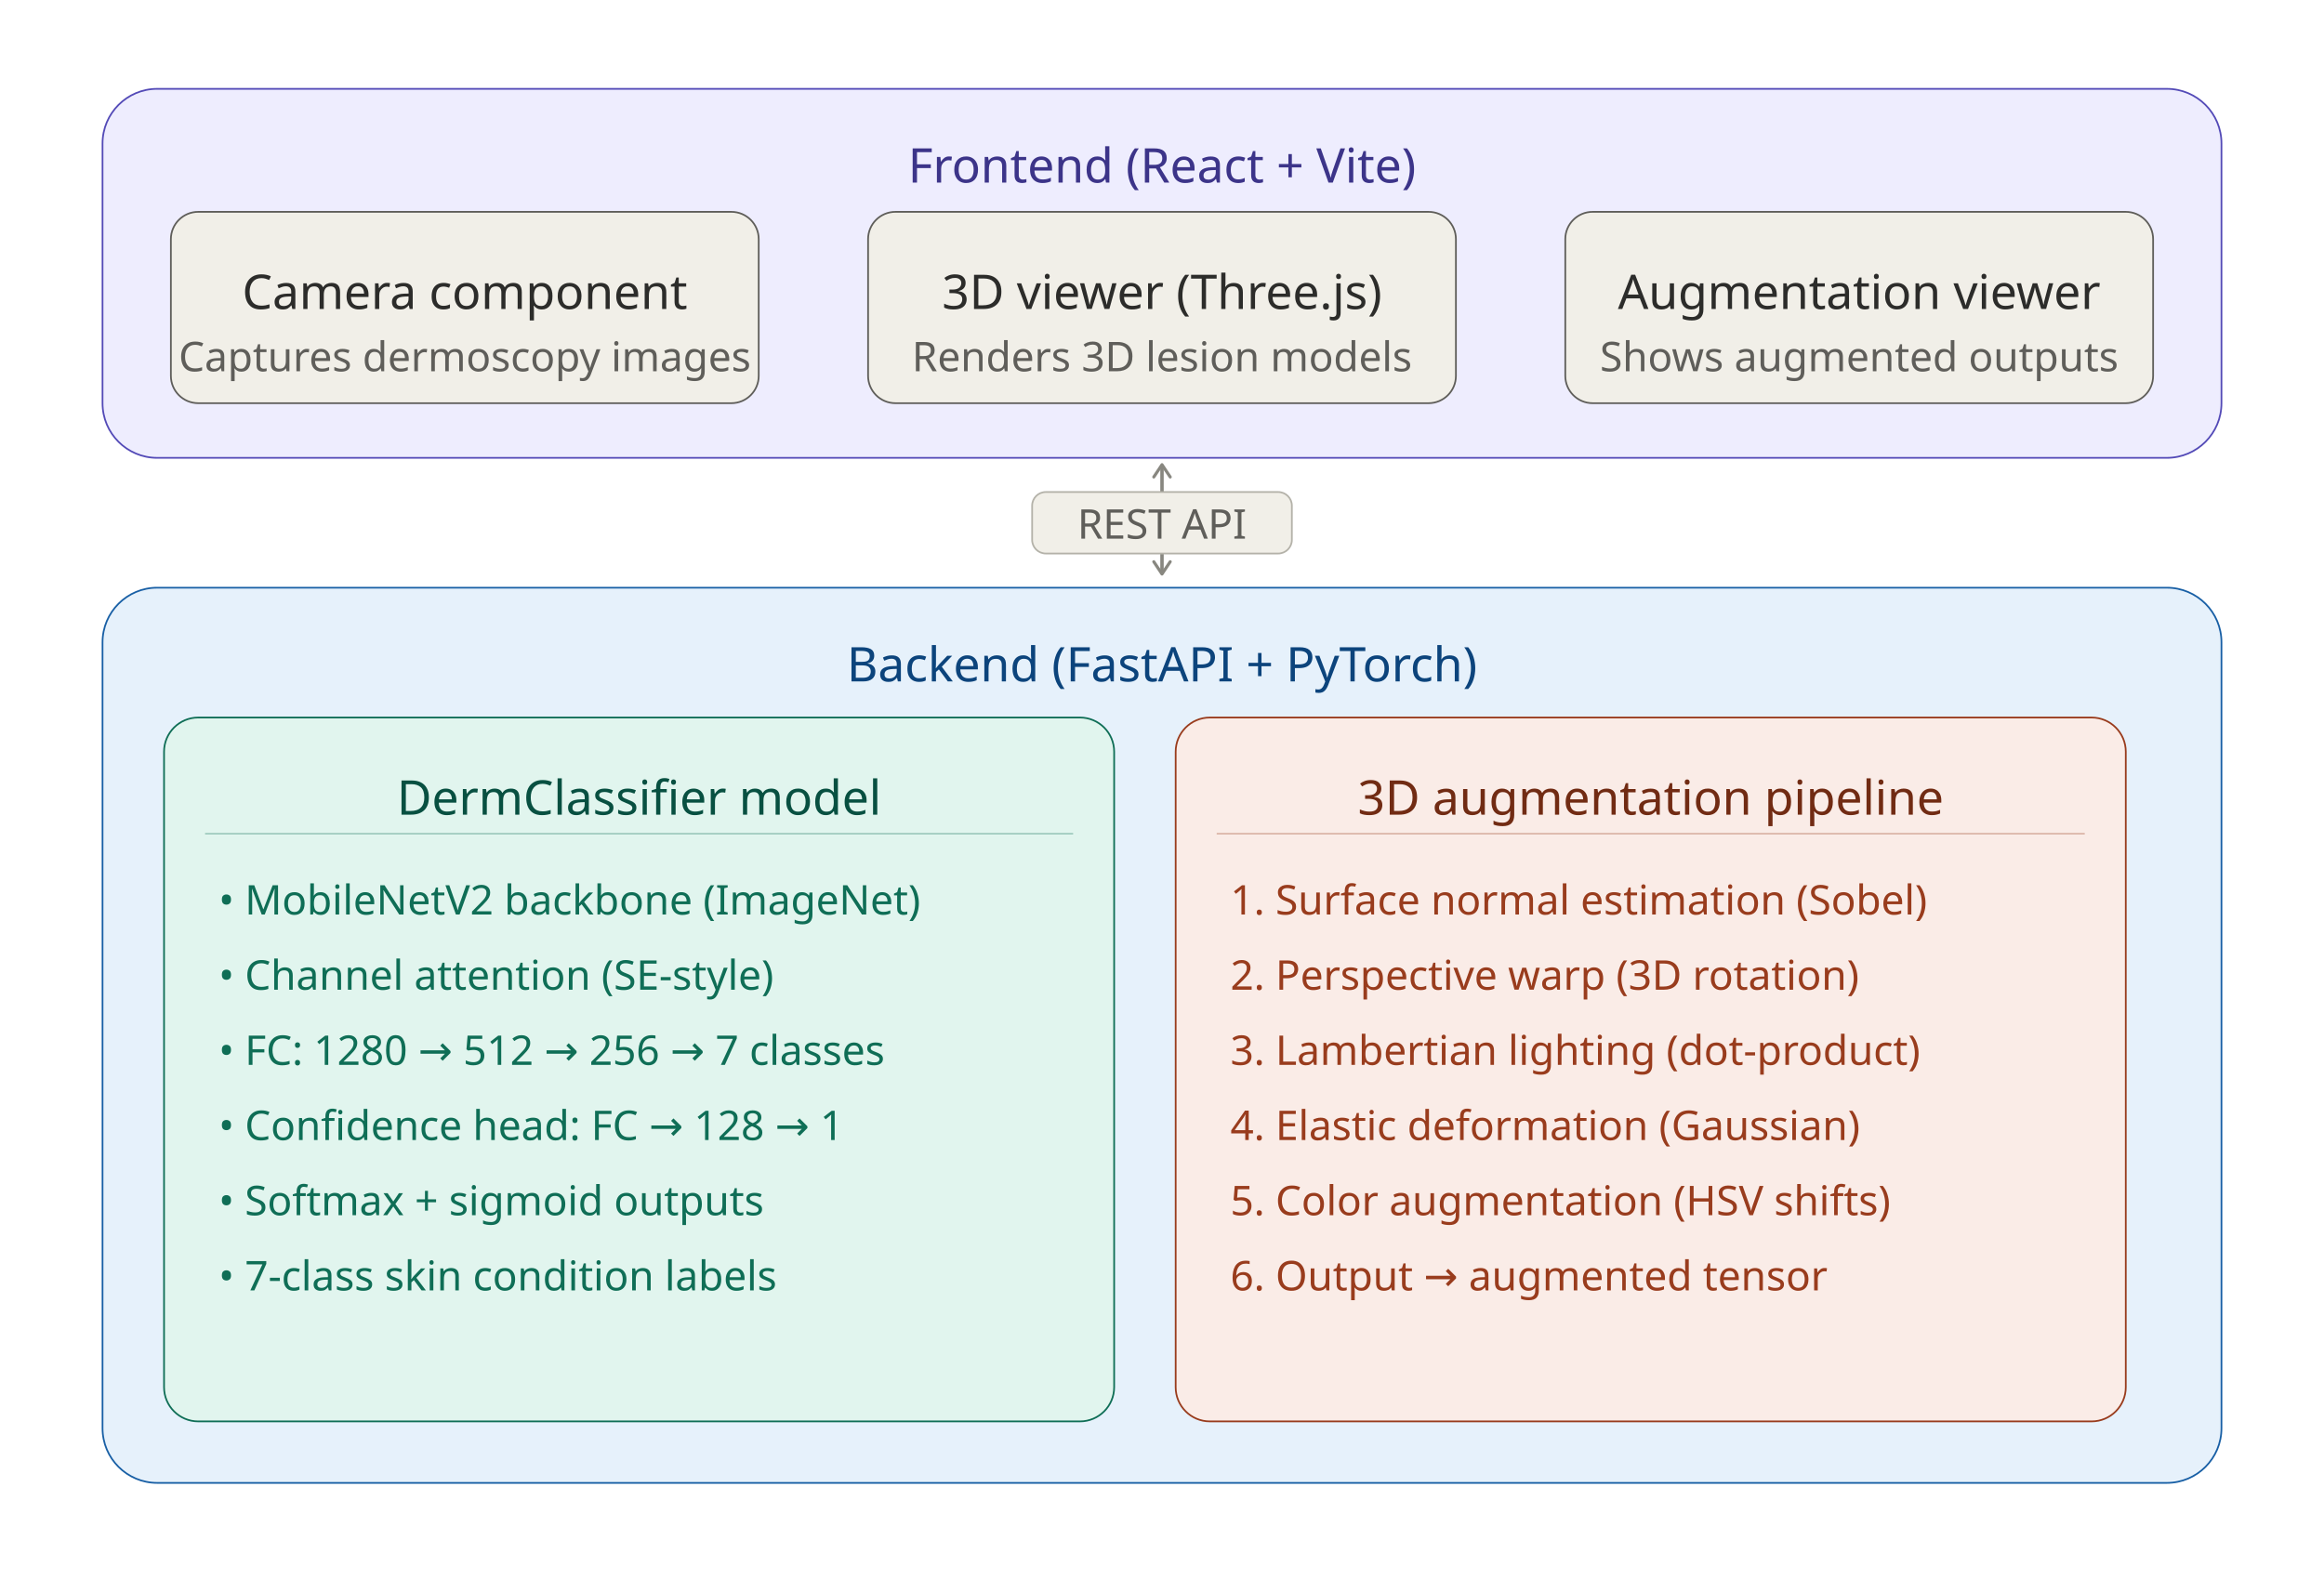
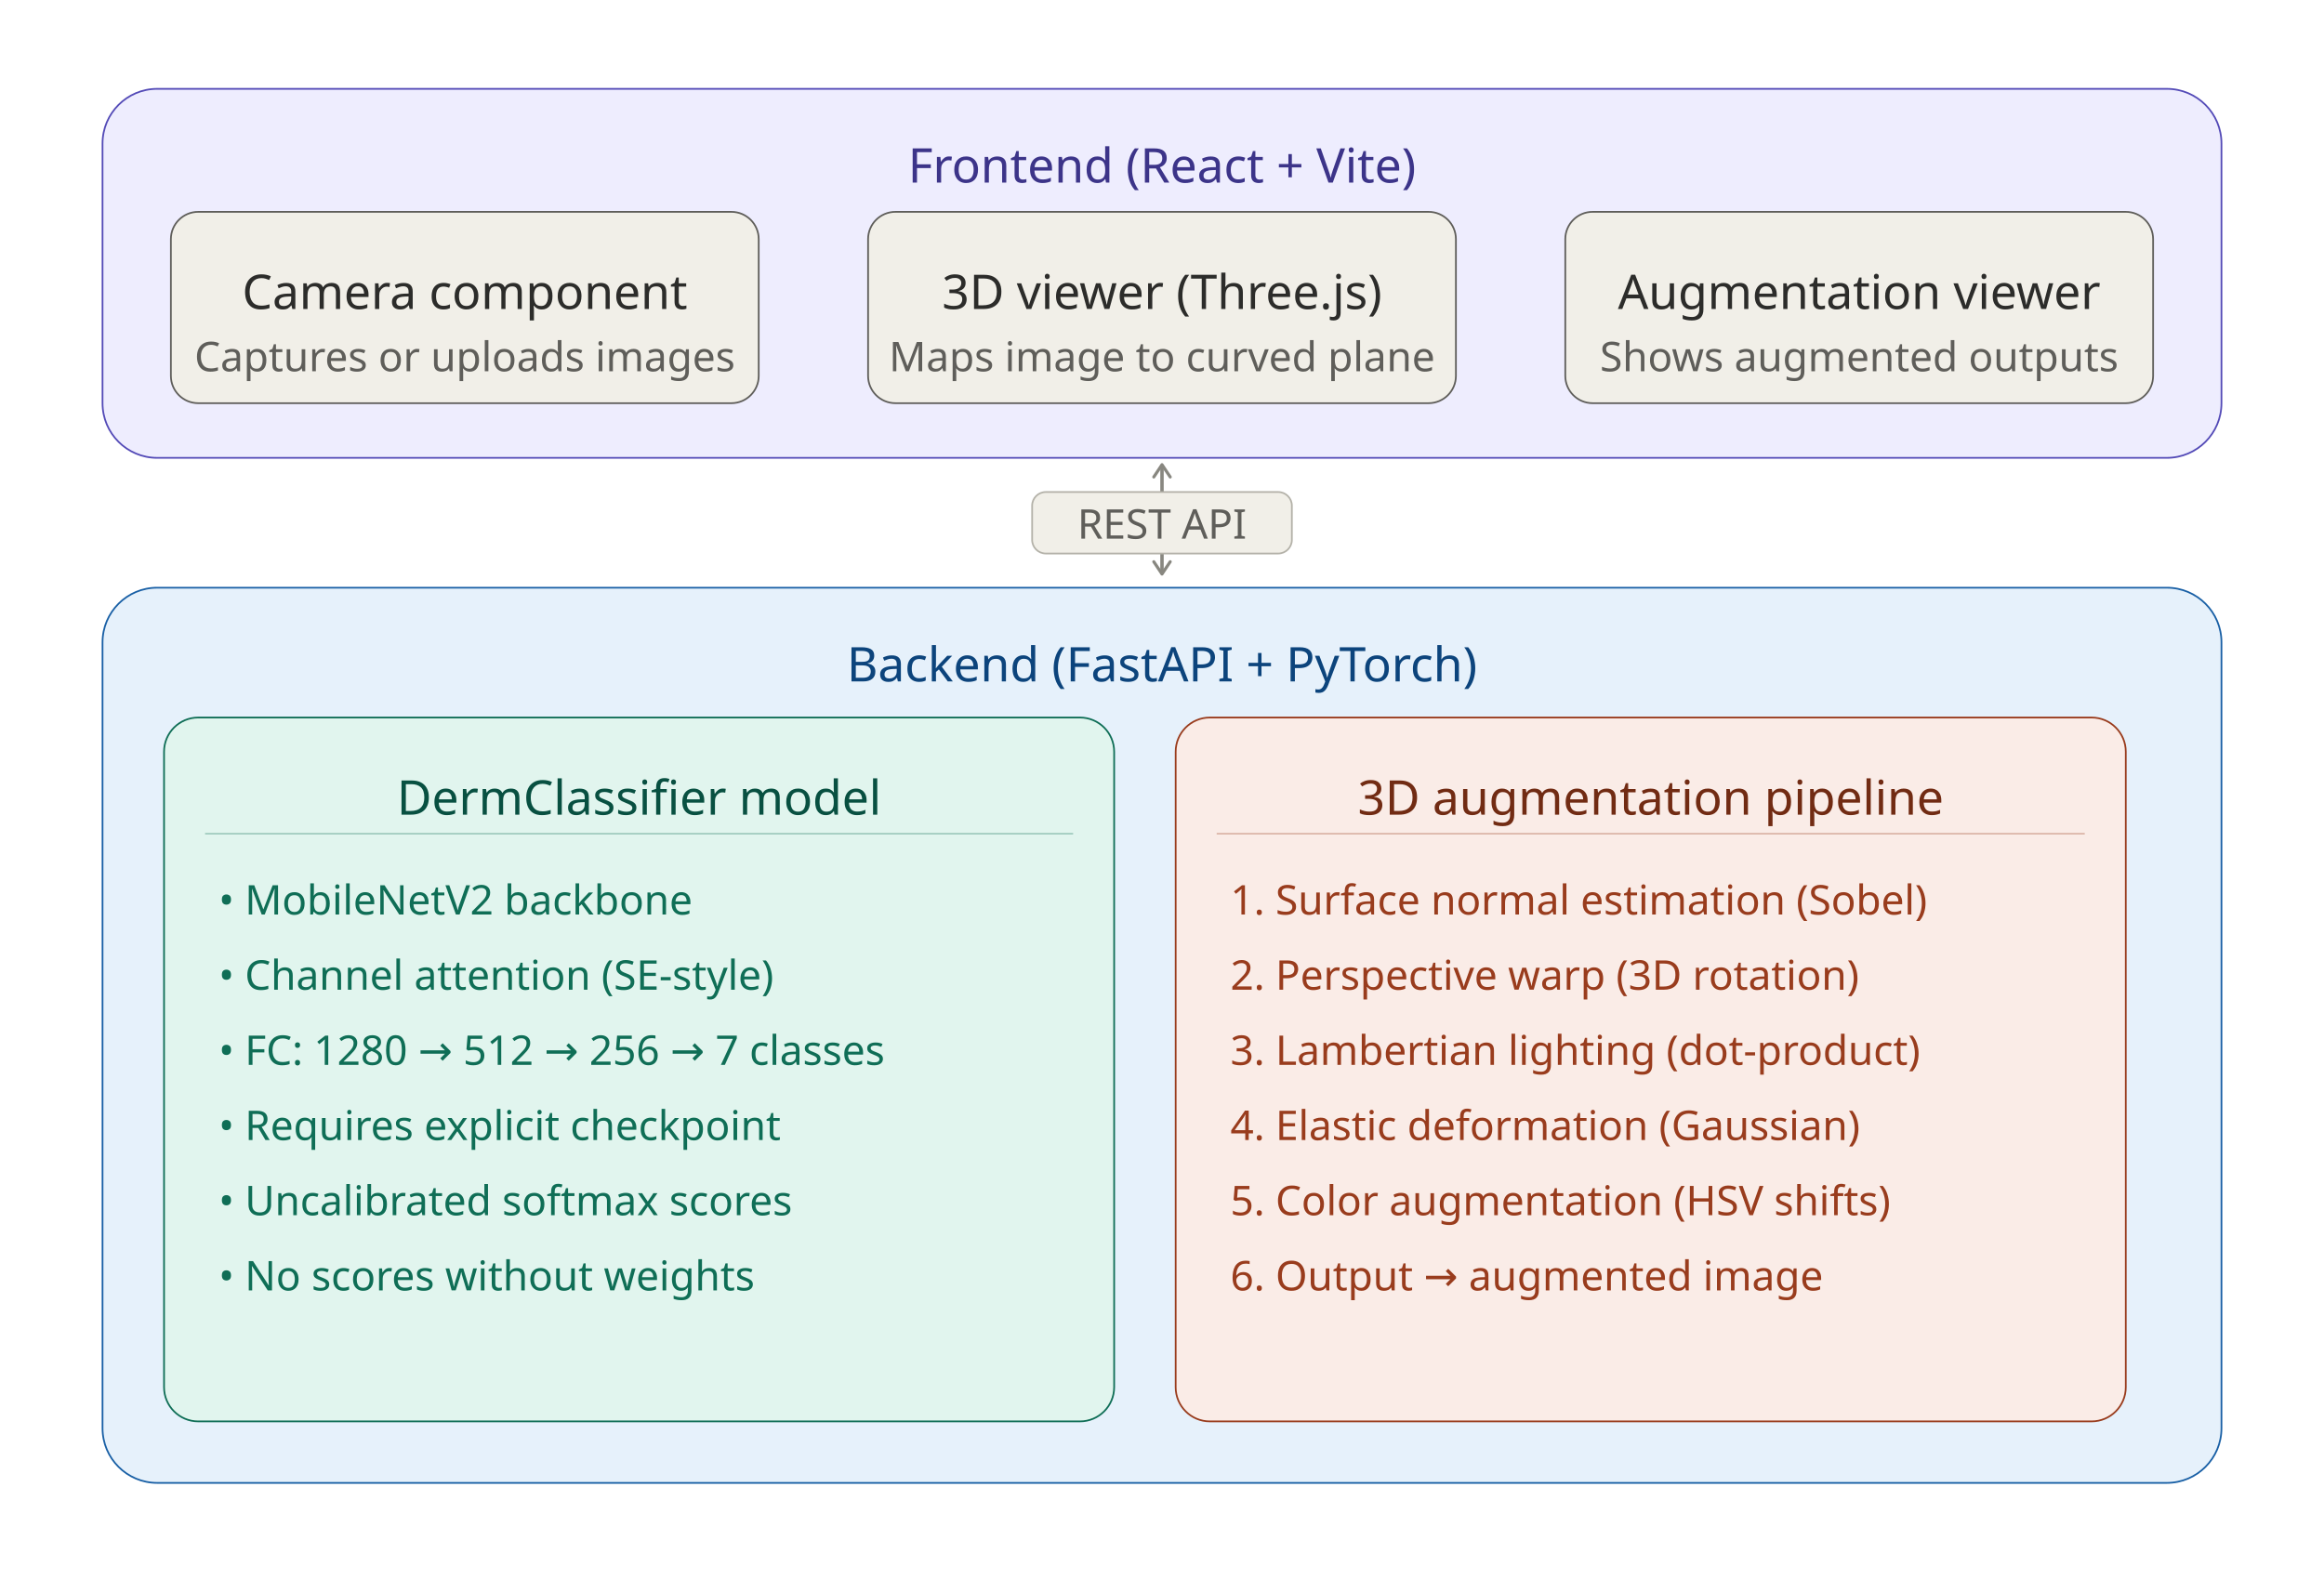
<svg xmlns="http://www.w3.org/2000/svg" width="100%" viewBox="0 0 680 462" font-family="sans-serif">
  <defs>
    <marker id="arrow" viewBox="0 0 10 10" refX="8" refY="5" markerWidth="6" markerHeight="6" orient="auto-start-reverse">
      <path d="M2 1L8 5L2 9" fill="none" stroke="#888780" stroke-width="1.5" stroke-linecap="round" stroke-linejoin="round" />
    </marker>
  </defs>
  <rect x="30" y="26" width="620" height="108" rx="16" fill="#EEEDFE" stroke="#534AB7" stroke-width="0.5" />
  <text x="340" y="48" text-anchor="middle" dominant-baseline="central" font-size="14" font-weight="500" fill="#3C3489">Frontend (React + Vite)</text>
  <rect x="50" y="62" width="172" height="56" rx="8" fill="#F1EFE8" stroke="#5F5E5A" stroke-width="0.5" />
  <text x="136" y="85" text-anchor="middle" dominant-baseline="central" font-size="14" font-weight="500" fill="#2C2C2A">Camera component</text>
-   <text x="136" y="104" text-anchor="middle" dominant-baseline="central" font-size="12" fill="#5F5E5A">Captures dermoscopy images</text>
+   <text x="136" y="104" text-anchor="middle" dominant-baseline="central" font-size="12" fill="#5F5E5A">Captures or uploads images</text>
  <rect x="254" y="62" width="172" height="56" rx="8" fill="#F1EFE8" stroke="#5F5E5A" stroke-width="0.5" />
  <text x="340" y="85" text-anchor="middle" dominant-baseline="central" font-size="14" font-weight="500" fill="#2C2C2A">3D viewer (Three.js)</text>
-   <text x="340" y="104" text-anchor="middle" dominant-baseline="central" font-size="12" fill="#5F5E5A">Renders 3D lesion models</text>
+   <text x="340" y="104" text-anchor="middle" dominant-baseline="central" font-size="12" fill="#5F5E5A">Maps image to curved plane</text>
  <rect x="458" y="62" width="172" height="56" rx="8" fill="#F1EFE8" stroke="#5F5E5A" stroke-width="0.5" />
  <text x="544" y="85" text-anchor="middle" dominant-baseline="central" font-size="14" font-weight="500" fill="#2C2C2A">Augmentation viewer</text>
  <text x="544" y="104" text-anchor="middle" dominant-baseline="central" font-size="12" fill="#5F5E5A">Shows augmented outputs</text>
  <line x1="340" y1="136" x2="340" y2="168" stroke="#888780" stroke-width="1" marker-end="url(#arrow)" marker-start="url(#arrow)" />
  <rect x="302" y="144" width="76" height="18" rx="4" fill="#F1EFE8" stroke="#B4B2A9" stroke-width="0.5" />
  <text x="340" y="153" text-anchor="middle" dominant-baseline="central" font-size="12" fill="#5F5E5A">REST API</text>
  <rect x="30" y="172" width="620" height="262" rx="16" fill="#E6F1FB" stroke="#185FA5" stroke-width="0.5" />
  <text x="340" y="194" text-anchor="middle" dominant-baseline="central" font-size="14" font-weight="500" fill="#0C447C">Backend (FastAPI + PyTorch)</text>
  <rect x="48" y="210" width="278" height="206" rx="10" fill="#E1F5EE" stroke="#0F6E56" stroke-width="0.5" />
  <text x="187" y="233" text-anchor="middle" dominant-baseline="central" font-size="14" font-weight="500" fill="#085041">DermClassifier model</text>
  <line x1="60" y1="244" x2="314" y2="244" stroke="#0F6E56" stroke-width="0.5" opacity="0.3" />
-   <text x="64" y="263" dominant-baseline="central" font-size="12" fill="#0F6E56">• MobileNetV2 backbone (ImageNet)</text>
+   <text x="64" y="263" dominant-baseline="central" font-size="12" fill="#0F6E56">• MobileNetV2 backbone</text>
  <text x="64" y="285" dominant-baseline="central" font-size="12" fill="#0F6E56">• Channel attention (SE-style)</text>
  <text x="64" y="307" dominant-baseline="central" font-size="12" fill="#0F6E56">• FC: 1280 → 512 → 256 → 7 classes</text>
-   <text x="64" y="329" dominant-baseline="central" font-size="12" fill="#0F6E56">• Confidence head: FC → 128 → 1</text>
-   <text x="64" y="351" dominant-baseline="central" font-size="12" fill="#0F6E56">• Softmax + sigmoid outputs</text>
-   <text x="64" y="373" dominant-baseline="central" font-size="12" fill="#0F6E56">• 7-class skin condition labels</text>
+   <text x="64" y="329" dominant-baseline="central" font-size="12" fill="#0F6E56">• Requires explicit checkpoint</text>
+   <text x="64" y="351" dominant-baseline="central" font-size="12" fill="#0F6E56">• Uncalibrated softmax scores</text>
+   <text x="64" y="373" dominant-baseline="central" font-size="12" fill="#0F6E56">• No scores without weights</text>
  <rect x="344" y="210" width="278" height="206" rx="10" fill="#FAECE7" stroke="#993C1D" stroke-width="0.5" />
  <text x="483" y="233" text-anchor="middle" dominant-baseline="central" font-size="14" font-weight="500" fill="#712B13">3D augmentation pipeline</text>
  <line x1="356" y1="244" x2="610" y2="244" stroke="#993C1D" stroke-width="0.5" opacity="0.3" />
  <text x="360" y="263" dominant-baseline="central" font-size="12" fill="#993C1D">1. Surface normal estimation (Sobel)</text>
  <text x="360" y="285" dominant-baseline="central" font-size="12" fill="#993C1D">2. Perspective warp (3D rotation)</text>
  <text x="360" y="307" dominant-baseline="central" font-size="12" fill="#993C1D">3. Lambertian lighting (dot-product)</text>
  <text x="360" y="329" dominant-baseline="central" font-size="12" fill="#993C1D">4. Elastic deformation (Gaussian)</text>
  <text x="360" y="351" dominant-baseline="central" font-size="12" fill="#993C1D">5. Color augmentation (HSV shifts)</text>
-   <text x="360" y="373" dominant-baseline="central" font-size="12" fill="#993C1D">6. Output → augmented tensor</text>
+   <text x="360" y="373" dominant-baseline="central" font-size="12" fill="#993C1D">6. Output → augmented image</text>
</svg>
